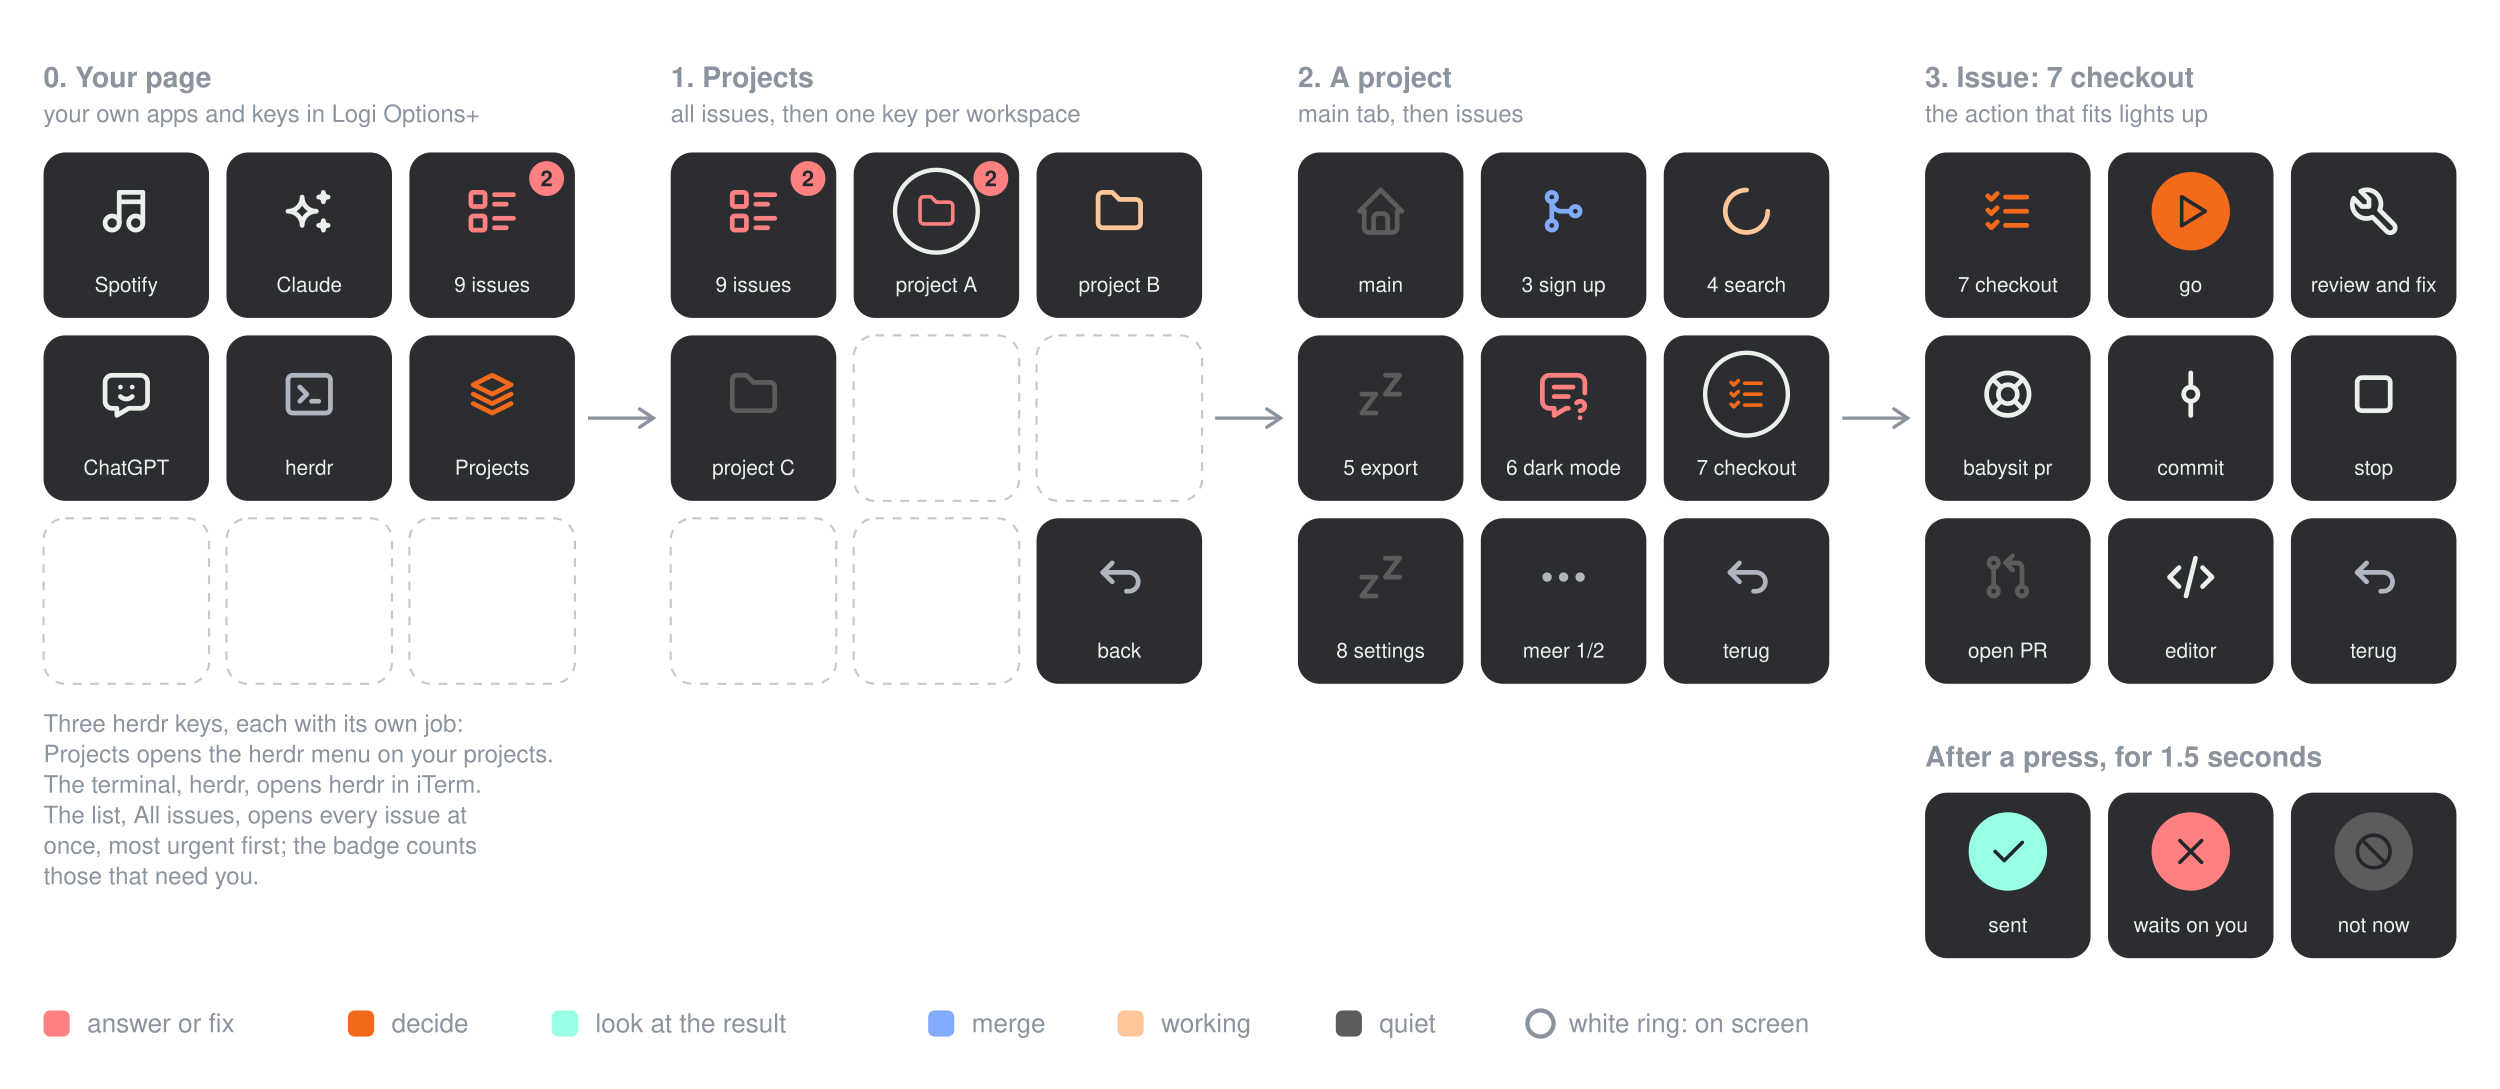
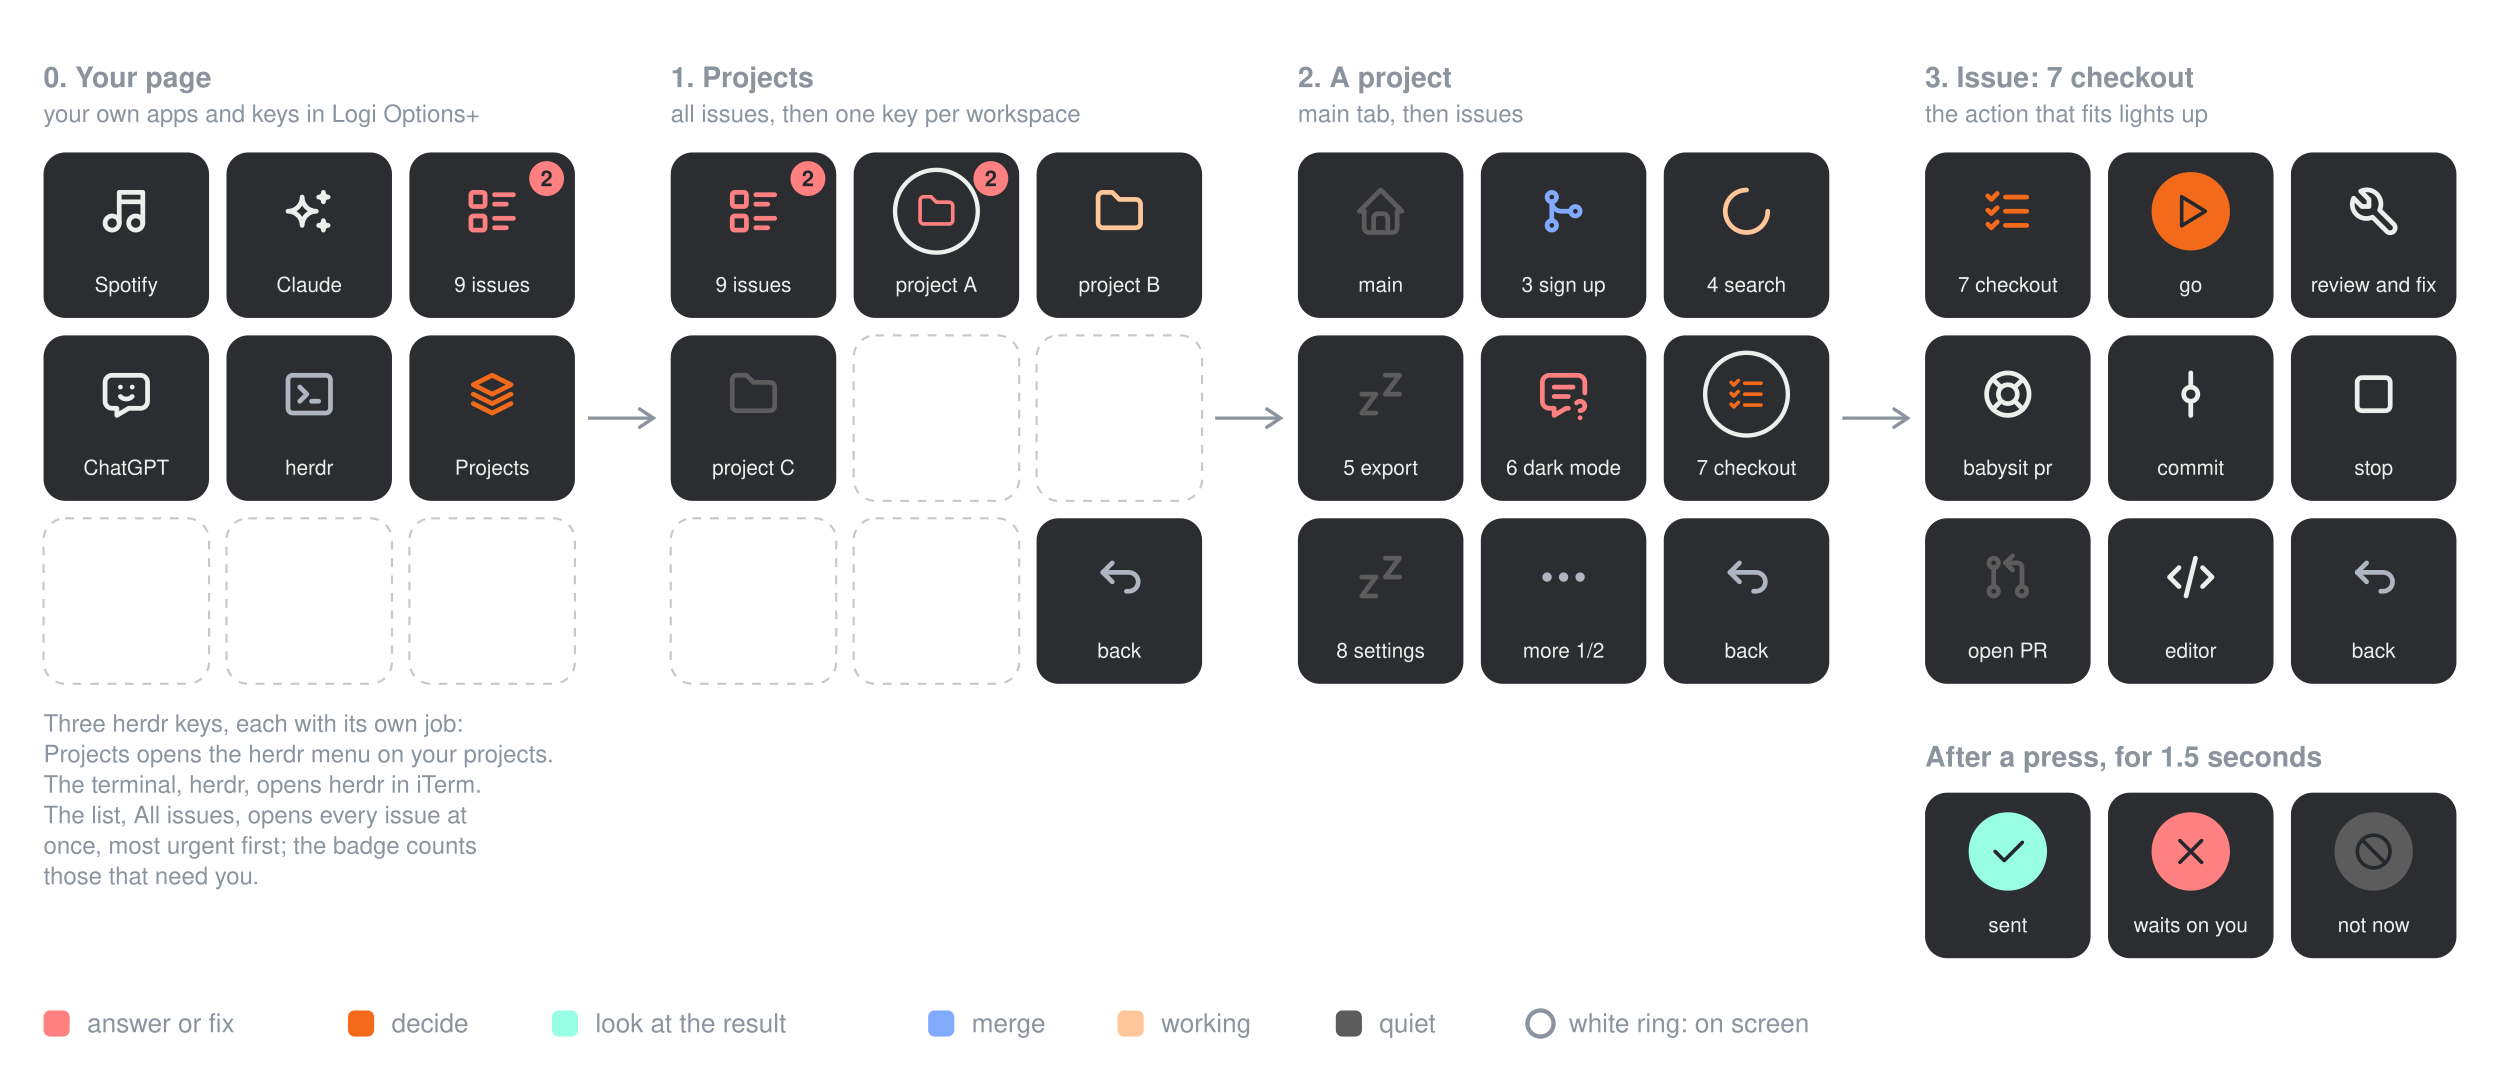
<svg xmlns="http://www.w3.org/2000/svg" viewBox="0 0 1148 500" width="1148" height="500" font-family="-apple-system, BlinkMacSystemFont, 'Segoe UI', Helvetica, Arial, sans-serif">
  <defs>
    <marker id="a" viewBox="0 0 10 10" refX="8" refY="5" markerWidth="7" markerHeight="7" orient="auto">
      <path d="M2 1L8 5L2 9" fill="none" stroke="#8b949e" stroke-width="1.5" stroke-linecap="round" />
    </marker>
  </defs>
  <text x="20" y="40" font-size="13" font-weight="600" fill="#8b949e" text-anchor="start">0. Your page</text>
  <text x="20" y="56" font-size="11" font-weight="400" fill="#8b949e" text-anchor="start">your own apps and keys in Logi Options+</text>
  <rect x="20" y="70" width="76" height="76" rx="10" fill="#2b2d30" />
  <g transform="translate(45.0 84.0) scale(1.083333)" fill="none" stroke="#ebf0ec" stroke-width="2" stroke-linecap="round" stroke-linejoin="round">
    <path d="M3 17a3 3 0 1 0 6 0a3 3 0 0 0 -6 0" />
    <path d="M13 17a3 3 0 1 0 6 0a3 3 0 0 0 -6 0" />
    <path d="M9 17v-13h10v13" />
    <path d="M9 8h10" />
  </g>
  <text x="58.0" y="134" text-anchor="middle" font-size="9.5" fill="#ebf0ec">Spotify</text>
  <rect x="104" y="70" width="76" height="76" rx="10" fill="#2b2d30" />
  <g transform="translate(129.0 84.0) scale(1.083333)" fill="none" stroke="#ebf0ec" stroke-width="2" stroke-linecap="round" stroke-linejoin="round">
    <path d="M16 18a2 2 0 0 1 2 2a2 2 0 0 1 2 -2a2 2 0 0 1 -2 -2a2 2 0 0 1 -2 2zm0 -12a2 2 0 0 1 2 2a2 2 0 0 1 2 -2a2 2 0 0 1 -2 -2a2 2 0 0 1 -2 2zm-7 12a6 6 0 0 1 6 -6a6 6 0 0 1 -6 -6a6 6 0 0 1 -6 6a6 6 0 0 1 6 6z" />
  </g>
  <text x="142.0" y="134" text-anchor="middle" font-size="9.5" fill="#ebf0ec">Claude</text>
  <rect x="188" y="70" width="76" height="76" rx="10" fill="#2b2d30" />
  <g transform="translate(213.0 84.0) scale(1.083333)" fill="none" stroke="#ff8080" stroke-width="2" stroke-linecap="round" stroke-linejoin="round">
    <path d="M13 5h8" />
    <path d="M13 9h5" />
    <path d="M13 15h8" />
    <path d="M13 19h5" />
    <path d="M3 4m0 1a1 1 0 0 1 1 -1h4a1 1 0 0 1 1 1v4a1 1 0 0 1 -1 1h-4a1 1 0 0 1 -1 -1z" />
    <path d="M3 14m0 1a1 1 0 0 1 1 -1h4a1 1 0 0 1 1 1v4a1 1 0 0 1 -1 1h-4a1 1 0 0 1 -1 -1z" />
  </g>
  <circle cx="251" cy="82" r="8" fill="#ff8080" />
  <text x="251" y="85.5" text-anchor="middle" font-size="10" font-weight="600" fill="#24282d">2</text>
  <text x="226.0" y="134" text-anchor="middle" font-size="9.5" fill="#ebf0ec">9 issues</text>
  <rect x="20" y="154" width="76" height="76" rx="10" fill="#2b2d30" />
  <g transform="translate(45.0 168.0) scale(1.083333)" fill="none" stroke="#ebf0ec" stroke-width="2" stroke-linecap="round" stroke-linejoin="round">
    <path d="M18 4a3 3 0 0 1 3 3v8a3 3 0 0 1 -3 3h-5l-5 3v-3h-2a3 3 0 0 1 -3 -3v-8a3 3 0 0 1 3 -3h12z" />
    <path d="M9.5 9h.01" />
    <path d="M14.5 9h.01" />
    <path d="M9.5 13a3.5 3.5 0 0 0 5 0" />
  </g>
  <text x="58.0" y="218" text-anchor="middle" font-size="9.5" fill="#ebf0ec">ChatGPT</text>
  <rect x="104" y="154" width="76" height="76" rx="10" fill="#2b2d30" />
  <g transform="translate(129.0 168.0) scale(1.083333)" fill="none" stroke="#afb6c2" stroke-width="2" stroke-linecap="round" stroke-linejoin="round">
    <path d="M8 9l3 3l-3 3" />
    <path d="M13 15l3 0" />
    <path d="M3 4m0 2a2 2 0 0 1 2 -2h14a2 2 0 0 1 2 2v12a2 2 0 0 1 -2 2h-14a2 2 0 0 1 -2 -2z" />
  </g>
  <text x="142.0" y="218" text-anchor="middle" font-size="9.5" fill="#ebf0ec">herdr</text>
  <rect x="188" y="154" width="76" height="76" rx="10" fill="#2b2d30" />
  <g transform="translate(213.0 168.0) scale(1.083333)" fill="none" stroke="#f36a1b" stroke-width="2" stroke-linecap="round" stroke-linejoin="round">
    <path d="M12 4l-8 4l8 4l8 -4l-8 -4" />
    <path d="M4 12l8 4l8 -4" />
    <path d="M4 16l8 4l8 -4" />
  </g>
  <text x="226.0" y="218" text-anchor="middle" font-size="9.5" fill="#ebf0ec">Projects</text>
  <rect x="20" y="238" width="76" height="76" rx="10" fill="none" stroke="#8b949e" stroke-width="1" stroke-dasharray="4 4" opacity="0.5" />
  <rect x="104" y="238" width="76" height="76" rx="10" fill="none" stroke="#8b949e" stroke-width="1" stroke-dasharray="4 4" opacity="0.5" />
  <rect x="188" y="238" width="76" height="76" rx="10" fill="none" stroke="#8b949e" stroke-width="1" stroke-dasharray="4 4" opacity="0.5" />
  <text x="20" y="336" font-size="11" font-weight="400" fill="#8b949e" text-anchor="start">Three herdr keys, each with its own job:</text>
  <text x="20" y="350" font-size="11" font-weight="400" fill="#8b949e" text-anchor="start">Projects opens the herdr menu on your projects.</text>
  <text x="20" y="364" font-size="11" font-weight="400" fill="#8b949e" text-anchor="start">The terminal, herdr, opens herdr in iTerm.</text>
  <text x="20" y="378" font-size="11" font-weight="400" fill="#8b949e" text-anchor="start">The list, All issues, opens every issue at</text>
  <text x="20" y="392" font-size="11" font-weight="400" fill="#8b949e" text-anchor="start">once, most urgent first; the badge counts</text>
  <text x="20" y="406" font-size="11" font-weight="400" fill="#8b949e" text-anchor="start">those that need you.</text>
  <text x="308" y="40" font-size="13" font-weight="600" fill="#8b949e" text-anchor="start">1. Projects</text>
  <text x="308" y="56" font-size="11" font-weight="400" fill="#8b949e" text-anchor="start">all issues, then one key per workspace</text>
  <rect x="308" y="70" width="76" height="76" rx="10" fill="#2b2d30" />
  <g transform="translate(333.0 84.0) scale(1.083333)" fill="none" stroke="#ff8080" stroke-width="2" stroke-linecap="round" stroke-linejoin="round">
    <path d="M13 5h8" />
    <path d="M13 9h5" />
    <path d="M13 15h8" />
    <path d="M13 19h5" />
    <path d="M3 4m0 1a1 1 0 0 1 1 -1h4a1 1 0 0 1 1 1v4a1 1 0 0 1 -1 1h-4a1 1 0 0 1 -1 -1z" />
    <path d="M3 14m0 1a1 1 0 0 1 1 -1h4a1 1 0 0 1 1 1v4a1 1 0 0 1 -1 1h-4a1 1 0 0 1 -1 -1z" />
  </g>
  <circle cx="371" cy="82" r="8" fill="#ff8080" />
  <text x="371" y="85.5" text-anchor="middle" font-size="10" font-weight="600" fill="#24282d">2</text>
  <text x="346.0" y="134" text-anchor="middle" font-size="9.5" fill="#ebf0ec">9 issues</text>
  <rect x="392" y="70" width="76" height="76" rx="10" fill="#2b2d30" />
  <circle cx="430.0" cy="97" r="19" fill="none" stroke="#ebf0ec" stroke-width="2" />
  <g transform="translate(420.0 87.0) scale(0.8333333)" fill="none" stroke="#ff8080" stroke-width="2" stroke-linecap="round" stroke-linejoin="round">
    <path d="M5 4h4l3 3h7a2 2 0 0 1 2 2v8a2 2 0 0 1 -2 2h-14a2 2 0 0 1 -2 -2v-11a2 2 0 0 1 2 -2" />
  </g>
  <circle cx="455" cy="82" r="8" fill="#ff8080" />
  <text x="455" y="85.5" text-anchor="middle" font-size="10" font-weight="600" fill="#24282d">2</text>
  <text x="430.0" y="134" text-anchor="middle" font-size="9.5" fill="#ebf0ec">project A</text>
  <rect x="476" y="70" width="76" height="76" rx="10" fill="#2b2d30" />
  <g transform="translate(501.0 84.0) scale(1.083333)" fill="none" stroke="#ffc799" stroke-width="2" stroke-linecap="round" stroke-linejoin="round">
    <path d="M5 4h4l3 3h7a2 2 0 0 1 2 2v8a2 2 0 0 1 -2 2h-14a2 2 0 0 1 -2 -2v-11a2 2 0 0 1 2 -2" />
  </g>
  <text x="514.0" y="134" text-anchor="middle" font-size="9.5" fill="#ebf0ec">project B</text>
  <rect x="308" y="154" width="76" height="76" rx="10" fill="#2b2d30" />
  <g transform="translate(333.0 168.0) scale(1.083333)" fill="none" stroke="#5c5c5c" stroke-width="2" stroke-linecap="round" stroke-linejoin="round">
    <path d="M5 4h4l3 3h7a2 2 0 0 1 2 2v8a2 2 0 0 1 -2 2h-14a2 2 0 0 1 -2 -2v-11a2 2 0 0 1 2 -2" />
  </g>
  <text x="346.0" y="218" text-anchor="middle" font-size="9.5" fill="#ebf0ec">project C</text>
  <rect x="392" y="154" width="76" height="76" rx="10" fill="none" stroke="#8b949e" stroke-width="1" stroke-dasharray="4 4" opacity="0.5" />
  <rect x="476" y="154" width="76" height="76" rx="10" fill="none" stroke="#8b949e" stroke-width="1" stroke-dasharray="4 4" opacity="0.5" />
  <rect x="308" y="238" width="76" height="76" rx="10" fill="none" stroke="#8b949e" stroke-width="1" stroke-dasharray="4 4" opacity="0.5" />
  <rect x="392" y="238" width="76" height="76" rx="10" fill="none" stroke="#8b949e" stroke-width="1" stroke-dasharray="4 4" opacity="0.5" />
  <rect x="476" y="238" width="76" height="76" rx="10" fill="#2b2d30" />
  <g transform="translate(501.0 252.0) scale(1.083333)" fill="none" stroke="#afb6c2" stroke-width="2" stroke-linecap="round" stroke-linejoin="round">
    <path d="M9 14l-4 -4l4 -4" />
    <path d="M5 10h11a4 4 0 1 1 0 8h-1" />
  </g>
  <text x="514.0" y="302" text-anchor="middle" font-size="9.5" fill="#ebf0ec">back</text>
  <text x="596" y="40" font-size="13" font-weight="600" fill="#8b949e" text-anchor="start">2. A project</text>
  <text x="596" y="56" font-size="11" font-weight="400" fill="#8b949e" text-anchor="start">main tab, then issues</text>
  <rect x="596" y="70" width="76" height="76" rx="10" fill="#2b2d30" />
  <g transform="translate(621.0 84.0) scale(1.083333)" fill="none" stroke="#5c5c5c" stroke-width="2" stroke-linecap="round" stroke-linejoin="round">
    <path d="M5 12l-2 0l9 -9l9 9l-2 0" />
    <path d="M5 12v7a2 2 0 0 0 2 2h10a2 2 0 0 0 2 -2v-7" />
    <path d="M9 21v-6a2 2 0 0 1 2 -2h2a2 2 0 0 1 2 2v6" />
  </g>
  <text x="634.0" y="134" text-anchor="middle" font-size="9.5" fill="#ebf0ec">main</text>
  <rect x="680" y="70" width="76" height="76" rx="10" fill="#2b2d30" />
  <g transform="translate(705.0 84.0) scale(1.083333)" fill="none" stroke="#82aaff" stroke-width="2" stroke-linecap="round" stroke-linejoin="round">
    <path d="M7 18m-2 0a2 2 0 1 0 4 0a2 2 0 1 0 -4 0" />
    <path d="M7 6m-2 0a2 2 0 1 0 4 0a2 2 0 1 0 -4 0" />
    <path d="M17 12m-2 0a2 2 0 1 0 4 0a2 2 0 1 0 -4 0" />
    <path d="M7 8l0 8" />
    <path d="M7 8a4 4 0 0 0 4 4h4" />
  </g>
  <text x="718.0" y="134" text-anchor="middle" font-size="9.5" fill="#ebf0ec">3 sign up</text>
  <rect x="764" y="70" width="76" height="76" rx="10" fill="#2b2d30" />
  <g transform="translate(789.0 84.0) scale(1.083333)" fill="none" stroke="#ffc799" stroke-width="2" stroke-linecap="round" stroke-linejoin="round">
    <path d="M12 3a9 9 0 1 0 9 9" />
  </g>
  <text x="802.0" y="134" text-anchor="middle" font-size="9.5" fill="#ebf0ec">4 search</text>
  <rect x="596" y="154" width="76" height="76" rx="10" fill="#2b2d30" />
  <g transform="translate(621.0 168.0) scale(1.083333)" fill="none" stroke="#5c5c5c" stroke-width="2" stroke-linecap="round" stroke-linejoin="round">
    <path d="M4 12h6l-6 8h6" />
    <path d="M14 4h6l-6 8h6" />
  </g>
  <text x="634.0" y="218" text-anchor="middle" font-size="9.5" fill="#ebf0ec">5 export</text>
  <rect x="680" y="154" width="76" height="76" rx="10" fill="#2b2d30" />
  <g transform="translate(705.0 168.0) scale(1.083333)" fill="none" stroke="#ff8080" stroke-width="2" stroke-linecap="round" stroke-linejoin="round">
    <path d="M8 9h8" />
    <path d="M8 13h6" />
    <path d="M14 18h-1l-5 3v-3h-2a3 3 0 0 1 -3 -3v-8a3 3 0 0 1 3 -3h12a3 3 0 0 1 3 3v4.5" />
    <path d="M19 22v.01" />
    <path d="M19 19a2.003 2.003 0 0 0 .914 -3.782a1.98 1.98 0 0 0 -2.414 .483" />
  </g>
  <text x="718.0" y="218" text-anchor="middle" font-size="9.5" fill="#ebf0ec">6 dark mode</text>
  <rect x="764" y="154" width="76" height="76" rx="10" fill="#2b2d30" />
  <circle cx="802.0" cy="181" r="19" fill="none" stroke="#ebf0ec" stroke-width="2" />
  <g transform="translate(792.0 171.0) scale(0.8333333)" fill="none" stroke="#f36a1b" stroke-width="2" stroke-linecap="round" stroke-linejoin="round">
    <path d="M3.5 5.5l1.5 1.5l2.5 -2.5" />
    <path d="M3.5 11.5l1.5 1.5l2.5 -2.5" />
    <path d="M3.5 17.5l1.5 1.5l2.5 -2.5" />
    <path d="M11 6l9 0" />
    <path d="M11 12l9 0" />
    <path d="M11 18l9 0" />
  </g>
  <text x="802.0" y="218" text-anchor="middle" font-size="9.5" fill="#ebf0ec">7 checkout</text>
  <rect x="596" y="238" width="76" height="76" rx="10" fill="#2b2d30" />
  <g transform="translate(621.0 252.0) scale(1.083333)" fill="none" stroke="#5c5c5c" stroke-width="2" stroke-linecap="round" stroke-linejoin="round">
    <path d="M4 12h6l-6 8h6" />
    <path d="M14 4h6l-6 8h6" />
  </g>
  <text x="634.0" y="302" text-anchor="middle" font-size="9.5" fill="#ebf0ec">8 settings</text>
  <rect x="680" y="238" width="76" height="76" rx="10" fill="#2b2d30" />
  <g transform="translate(705.0 252.0) scale(1.083333)" fill="none" stroke="#afb6c2" stroke-width="2" stroke-linecap="round" stroke-linejoin="round">
    <path d="M5 12m-1 0a1 1 0 1 0 2 0a1 1 0 1 0 -2 0" />
    <path d="M12 12m-1 0a1 1 0 1 0 2 0a1 1 0 1 0 -2 0" />
    <path d="M19 12m-1 0a1 1 0 1 0 2 0a1 1 0 1 0 -2 0" />
  </g>
-   <text x="718.0" y="302" text-anchor="middle" font-size="9.5" fill="#ebf0ec">meer 1/2</text>
+   <text x="718.0" y="302" text-anchor="middle" font-size="9.5" fill="#ebf0ec">more 1/2</text>
  <rect x="764" y="238" width="76" height="76" rx="10" fill="#2b2d30" />
  <g transform="translate(789.0 252.0) scale(1.083333)" fill="none" stroke="#afb6c2" stroke-width="2" stroke-linecap="round" stroke-linejoin="round">
    <path d="M9 14l-4 -4l4 -4" />
    <path d="M5 10h11a4 4 0 1 1 0 8h-1" />
  </g>
-   <text x="802.0" y="302" text-anchor="middle" font-size="9.5" fill="#ebf0ec">terug</text>
+   <text x="802.0" y="302" text-anchor="middle" font-size="9.5" fill="#ebf0ec">back</text>
  <text x="884" y="40" font-size="13" font-weight="600" fill="#8b949e" text-anchor="start">3. Issue: 7 checkout</text>
  <text x="884" y="56" font-size="11" font-weight="400" fill="#8b949e" text-anchor="start">the action that fits lights up</text>
  <rect x="884" y="70" width="76" height="76" rx="10" fill="#2b2d30" />
  <g transform="translate(909.0 84.0) scale(1.083333)" fill="none" stroke="#f36a1b" stroke-width="2" stroke-linecap="round" stroke-linejoin="round">
    <path d="M3.5 5.5l1.5 1.5l2.5 -2.5" />
    <path d="M3.5 11.5l1.5 1.5l2.5 -2.5" />
    <path d="M3.5 17.5l1.5 1.5l2.5 -2.5" />
    <path d="M11 6l9 0" />
    <path d="M11 12l9 0" />
    <path d="M11 18l9 0" />
  </g>
  <text x="922.0" y="134" text-anchor="middle" font-size="9.5" fill="#ebf0ec">7 checkout</text>
  <rect x="968" y="70" width="76" height="76" rx="10" fill="#2b2d30" />
  <circle cx="1006.0" cy="97" r="18" fill="#f36a1b" />
  <g transform="translate(996.0 87.0) scale(0.8333333)" fill="none" stroke="#24282d" stroke-width="2" stroke-linecap="round" stroke-linejoin="round">
    <path d="M7 4v16l13 -8z" />
  </g>
  <text x="1006.0" y="134" text-anchor="middle" font-size="9.5" fill="#ebf0ec">go</text>
  <rect x="1052" y="70" width="76" height="76" rx="10" fill="#2b2d30" />
  <g transform="translate(1077.0 84.0) scale(1.083333)" fill="none" stroke="#ebf0ec" stroke-width="2" stroke-linecap="round" stroke-linejoin="round">
    <path d="M7 10h3v-3l-3.5 -3.5a6 6 0 0 1 8 8l6 6a2 2 0 0 1 -3 3l-6 -6a6 6 0 0 1 -8 -8l3.5 3.5" />
  </g>
  <text x="1090.0" y="134" text-anchor="middle" font-size="9.5" fill="#ebf0ec">review and fix</text>
  <rect x="884" y="154" width="76" height="76" rx="10" fill="#2b2d30" />
  <g transform="translate(909.0 168.0) scale(1.083333)" fill="none" stroke="#ebf0ec" stroke-width="2" stroke-linecap="round" stroke-linejoin="round">
    <path d="M12 12m-4 0a4 4 0 1 0 8 0a4 4 0 1 0 -8 0" />
    <path d="M12 12m-9 0a9 9 0 1 0 18 0a9 9 0 1 0 -18 0" />
    <path d="M15 15l3.35 3.35" />
    <path d="M9 15l-3.35 3.35" />
    <path d="M5.65 5.65l3.35 3.35" />
    <path d="M18.35 5.65l-3.35 3.35" />
  </g>
  <text x="922.0" y="218" text-anchor="middle" font-size="9.5" fill="#ebf0ec">babysit pr</text>
  <rect x="968" y="154" width="76" height="76" rx="10" fill="#2b2d30" />
  <g transform="translate(993.0 168.0) scale(1.083333)" fill="none" stroke="#ebf0ec" stroke-width="2" stroke-linecap="round" stroke-linejoin="round">
    <path d="M12 12m-3 0a3 3 0 1 0 6 0a3 3 0 1 0 -6 0" />
    <path d="M12 3l0 6" />
    <path d="M12 15l0 6" />
  </g>
  <text x="1006.0" y="218" text-anchor="middle" font-size="9.5" fill="#ebf0ec">commit</text>
  <rect x="1052" y="154" width="76" height="76" rx="10" fill="#2b2d30" />
  <g transform="translate(1077.0 168.0) scale(1.083333)" fill="none" stroke="#ebf0ec" stroke-width="2" stroke-linecap="round" stroke-linejoin="round">
    <path d="M5 5m0 2a2 2 0 0 1 2 -2h10a2 2 0 0 1 2 2v10a2 2 0 0 1 -2 2h-10a2 2 0 0 1 -2 -2z" />
  </g>
  <text x="1090.0" y="218" text-anchor="middle" font-size="9.5" fill="#ebf0ec">stop</text>
  <rect x="884" y="238" width="76" height="76" rx="10" fill="#2b2d30" />
  <g transform="translate(909.0 252.0) scale(1.083333)" fill="none" stroke="#5c5c5c" stroke-width="2" stroke-linecap="round" stroke-linejoin="round">
    <path d="M6 18m-2 0a2 2 0 1 0 4 0a2 2 0 1 0 -4 0" />
    <path d="M6 6m-2 0a2 2 0 1 0 4 0a2 2 0 1 0 -4 0" />
    <path d="M18 18m-2 0a2 2 0 1 0 4 0a2 2 0 1 0 -4 0" />
    <path d="M6 8l0 8" />
    <path d="M11 6h5a2 2 0 0 1 2 2v8" />
    <path d="M14 9l-3 -3l3 -3" />
  </g>
  <text x="922.0" y="302" text-anchor="middle" font-size="9.5" fill="#ebf0ec">open PR</text>
  <rect x="968" y="238" width="76" height="76" rx="10" fill="#2b2d30" />
  <g transform="translate(993.0 252.0) scale(1.083333)" fill="none" stroke="#ebf0ec" stroke-width="2" stroke-linecap="round" stroke-linejoin="round">
    <path d="M7 8l-4 4l4 4" />
    <path d="M17 8l4 4l-4 4" />
    <path d="M14 4l-4 16" />
  </g>
  <text x="1006.0" y="302" text-anchor="middle" font-size="9.5" fill="#ebf0ec">editor</text>
  <rect x="1052" y="238" width="76" height="76" rx="10" fill="#2b2d30" />
  <g transform="translate(1077.0 252.0) scale(1.083333)" fill="none" stroke="#afb6c2" stroke-width="2" stroke-linecap="round" stroke-linejoin="round">
    <path d="M9 14l-4 -4l4 -4" />
    <path d="M5 10h11a4 4 0 1 1 0 8h-1" />
  </g>
-   <text x="1090.0" y="302" text-anchor="middle" font-size="9.5" fill="#ebf0ec">terug</text>
+   <text x="1090.0" y="302" text-anchor="middle" font-size="9.5" fill="#ebf0ec">back</text>
  <text x="884" y="352" font-size="13" font-weight="600" fill="#8b949e" text-anchor="start">After a press, for 1.5 seconds</text>
  <rect x="884" y="364" width="76" height="76" rx="10" fill="#2b2d30" />
  <circle cx="922.0" cy="391" r="18" fill="#99ffe4" />
  <g transform="translate(912.0 381.0) scale(0.8333333)" fill="none" stroke="#24282d" stroke-width="2" stroke-linecap="round" stroke-linejoin="round">
    <path d="M5 12l5 5l10 -10" />
  </g>
  <text x="922.0" y="428" text-anchor="middle" font-size="9.5" fill="#ebf0ec">sent</text>
  <rect x="968" y="364" width="76" height="76" rx="10" fill="#2b2d30" />
  <circle cx="1006.0" cy="391" r="18" fill="#ff8080" />
  <g transform="translate(996.0 381.0) scale(0.8333333)" fill="none" stroke="#24282d" stroke-width="2" stroke-linecap="round" stroke-linejoin="round">
    <path d="M18 6l-12 12" />
    <path d="M6 6l12 12" />
  </g>
  <text x="1006.0" y="428" text-anchor="middle" font-size="9.5" fill="#ebf0ec">waits on you</text>
  <rect x="1052" y="364" width="76" height="76" rx="10" fill="#2b2d30" />
  <circle cx="1090.0" cy="391" r="18" fill="#5c5c5c" />
  <g transform="translate(1080.0 381.0) scale(0.8333333)" fill="none" stroke="#24282d" stroke-width="2" stroke-linecap="round" stroke-linejoin="round">
    <path d="M12 12m-9 0a9 9 0 1 0 18 0a9 9 0 1 0 -18 0" />
    <path d="M5.7 5.7l12.6 12.6" />
  </g>
  <text x="1090.0" y="428" text-anchor="middle" font-size="9.5" fill="#ebf0ec">not now</text>
  <line x1="270" y1="192.0" x2="300" y2="192.0" stroke="#8b949e" stroke-width="1.5" marker-end="url(#a)" />
  <line x1="558" y1="192.0" x2="588" y2="192.0" stroke="#8b949e" stroke-width="1.5" marker-end="url(#a)" />
  <line x1="846" y1="192.0" x2="876" y2="192.0" stroke="#8b949e" stroke-width="1.5" marker-end="url(#a)" />
  <rect x="20" y="464" width="12" height="12" rx="3" fill="#ff8080" />
  <text x="40" y="474" font-size="12" font-weight="400" fill="#8b949e" text-anchor="start">answer or fix</text>
  <rect x="159.8" y="464" width="12" height="12" rx="3" fill="#f36a1b" />
  <text x="179.8" y="474" font-size="12" font-weight="400" fill="#8b949e" text-anchor="start">decide</text>
  <rect x="253.4" y="464" width="12" height="12" rx="3" fill="#99ffe4" />
  <text x="273.4" y="474" font-size="12" font-weight="400" fill="#8b949e" text-anchor="start">look at the result</text>
  <rect x="426.2" y="464" width="12" height="12" rx="3" fill="#82aaff" />
  <text x="446.2" y="474" font-size="12" font-weight="400" fill="#8b949e" text-anchor="start">merge</text>
  <rect x="513.2" y="464" width="12" height="12" rx="3" fill="#ffc799" />
  <text x="533.2" y="474" font-size="12" font-weight="400" fill="#8b949e" text-anchor="start">working</text>
  <rect x="613.4" y="464" width="12" height="12" rx="3" fill="#5c5c5c" />
  <text x="633.4" y="474" font-size="12" font-weight="400" fill="#8b949e" text-anchor="start">quiet</text>
  <circle cx="707.4" cy="470" r="6" fill="none" stroke="#8b949e" stroke-width="2" />
  <text x="720.4" y="474" font-size="12" font-weight="400" fill="#8b949e" text-anchor="start">white ring: on screen</text>
</svg>
